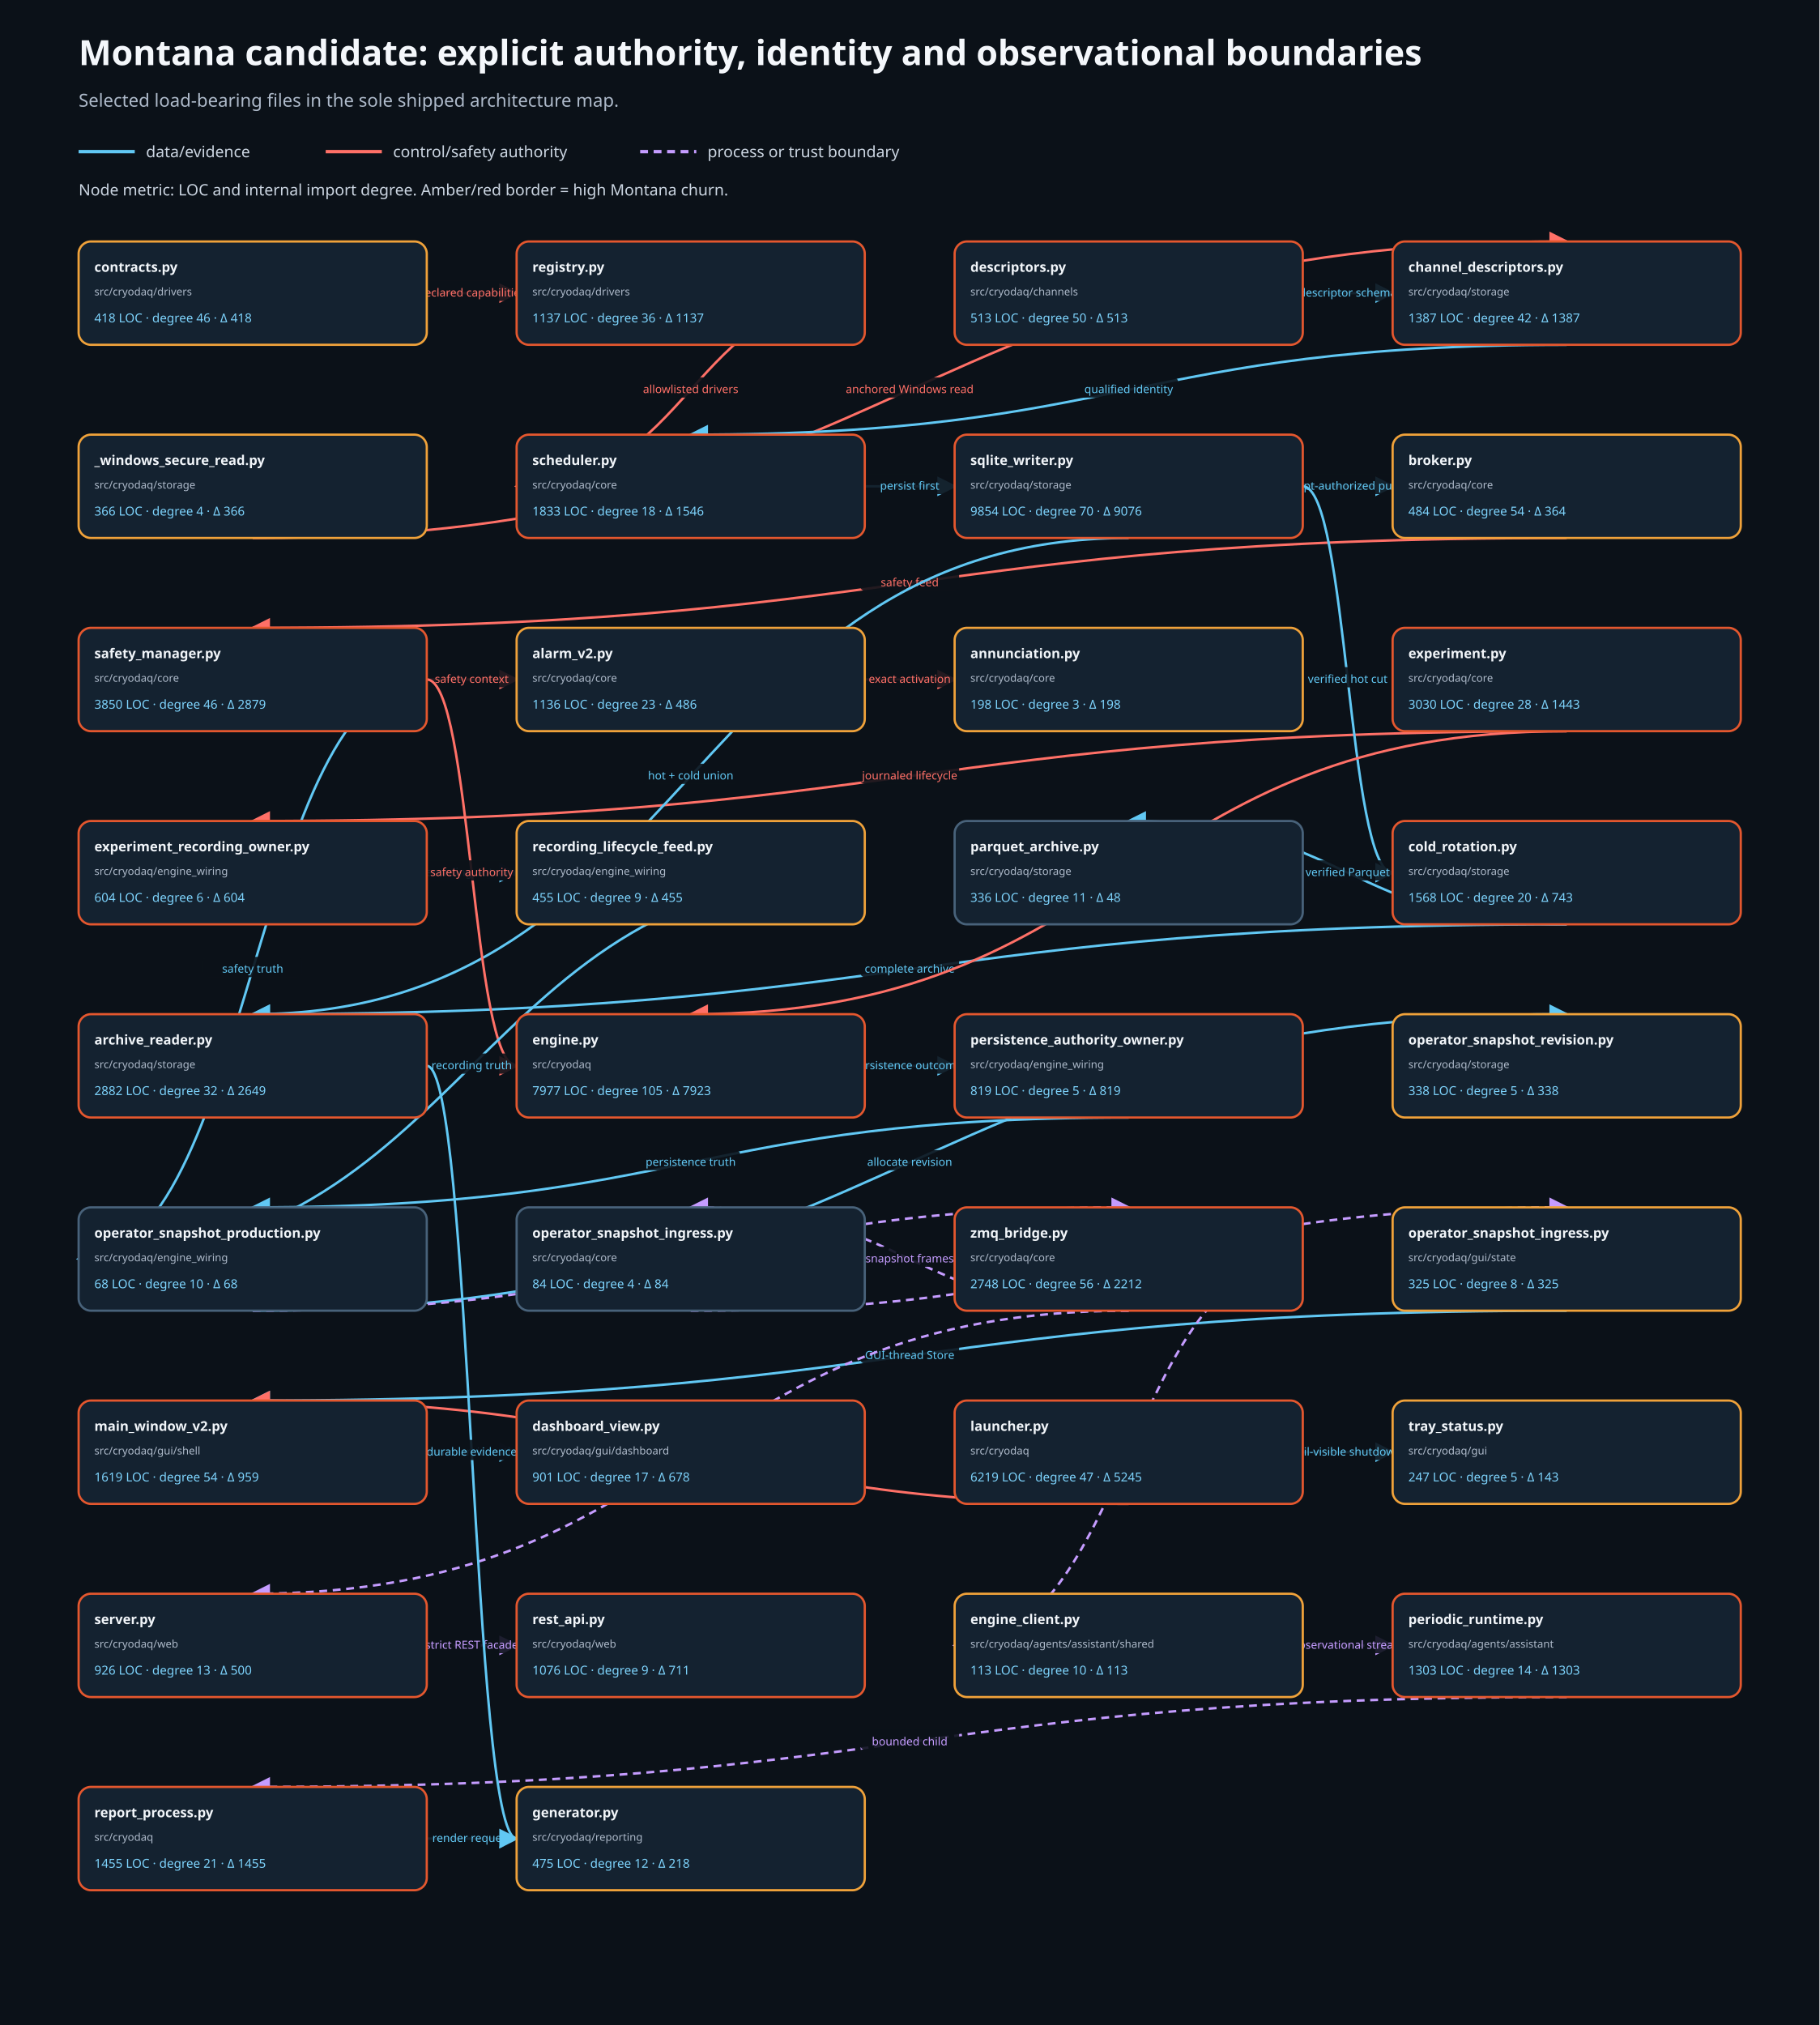
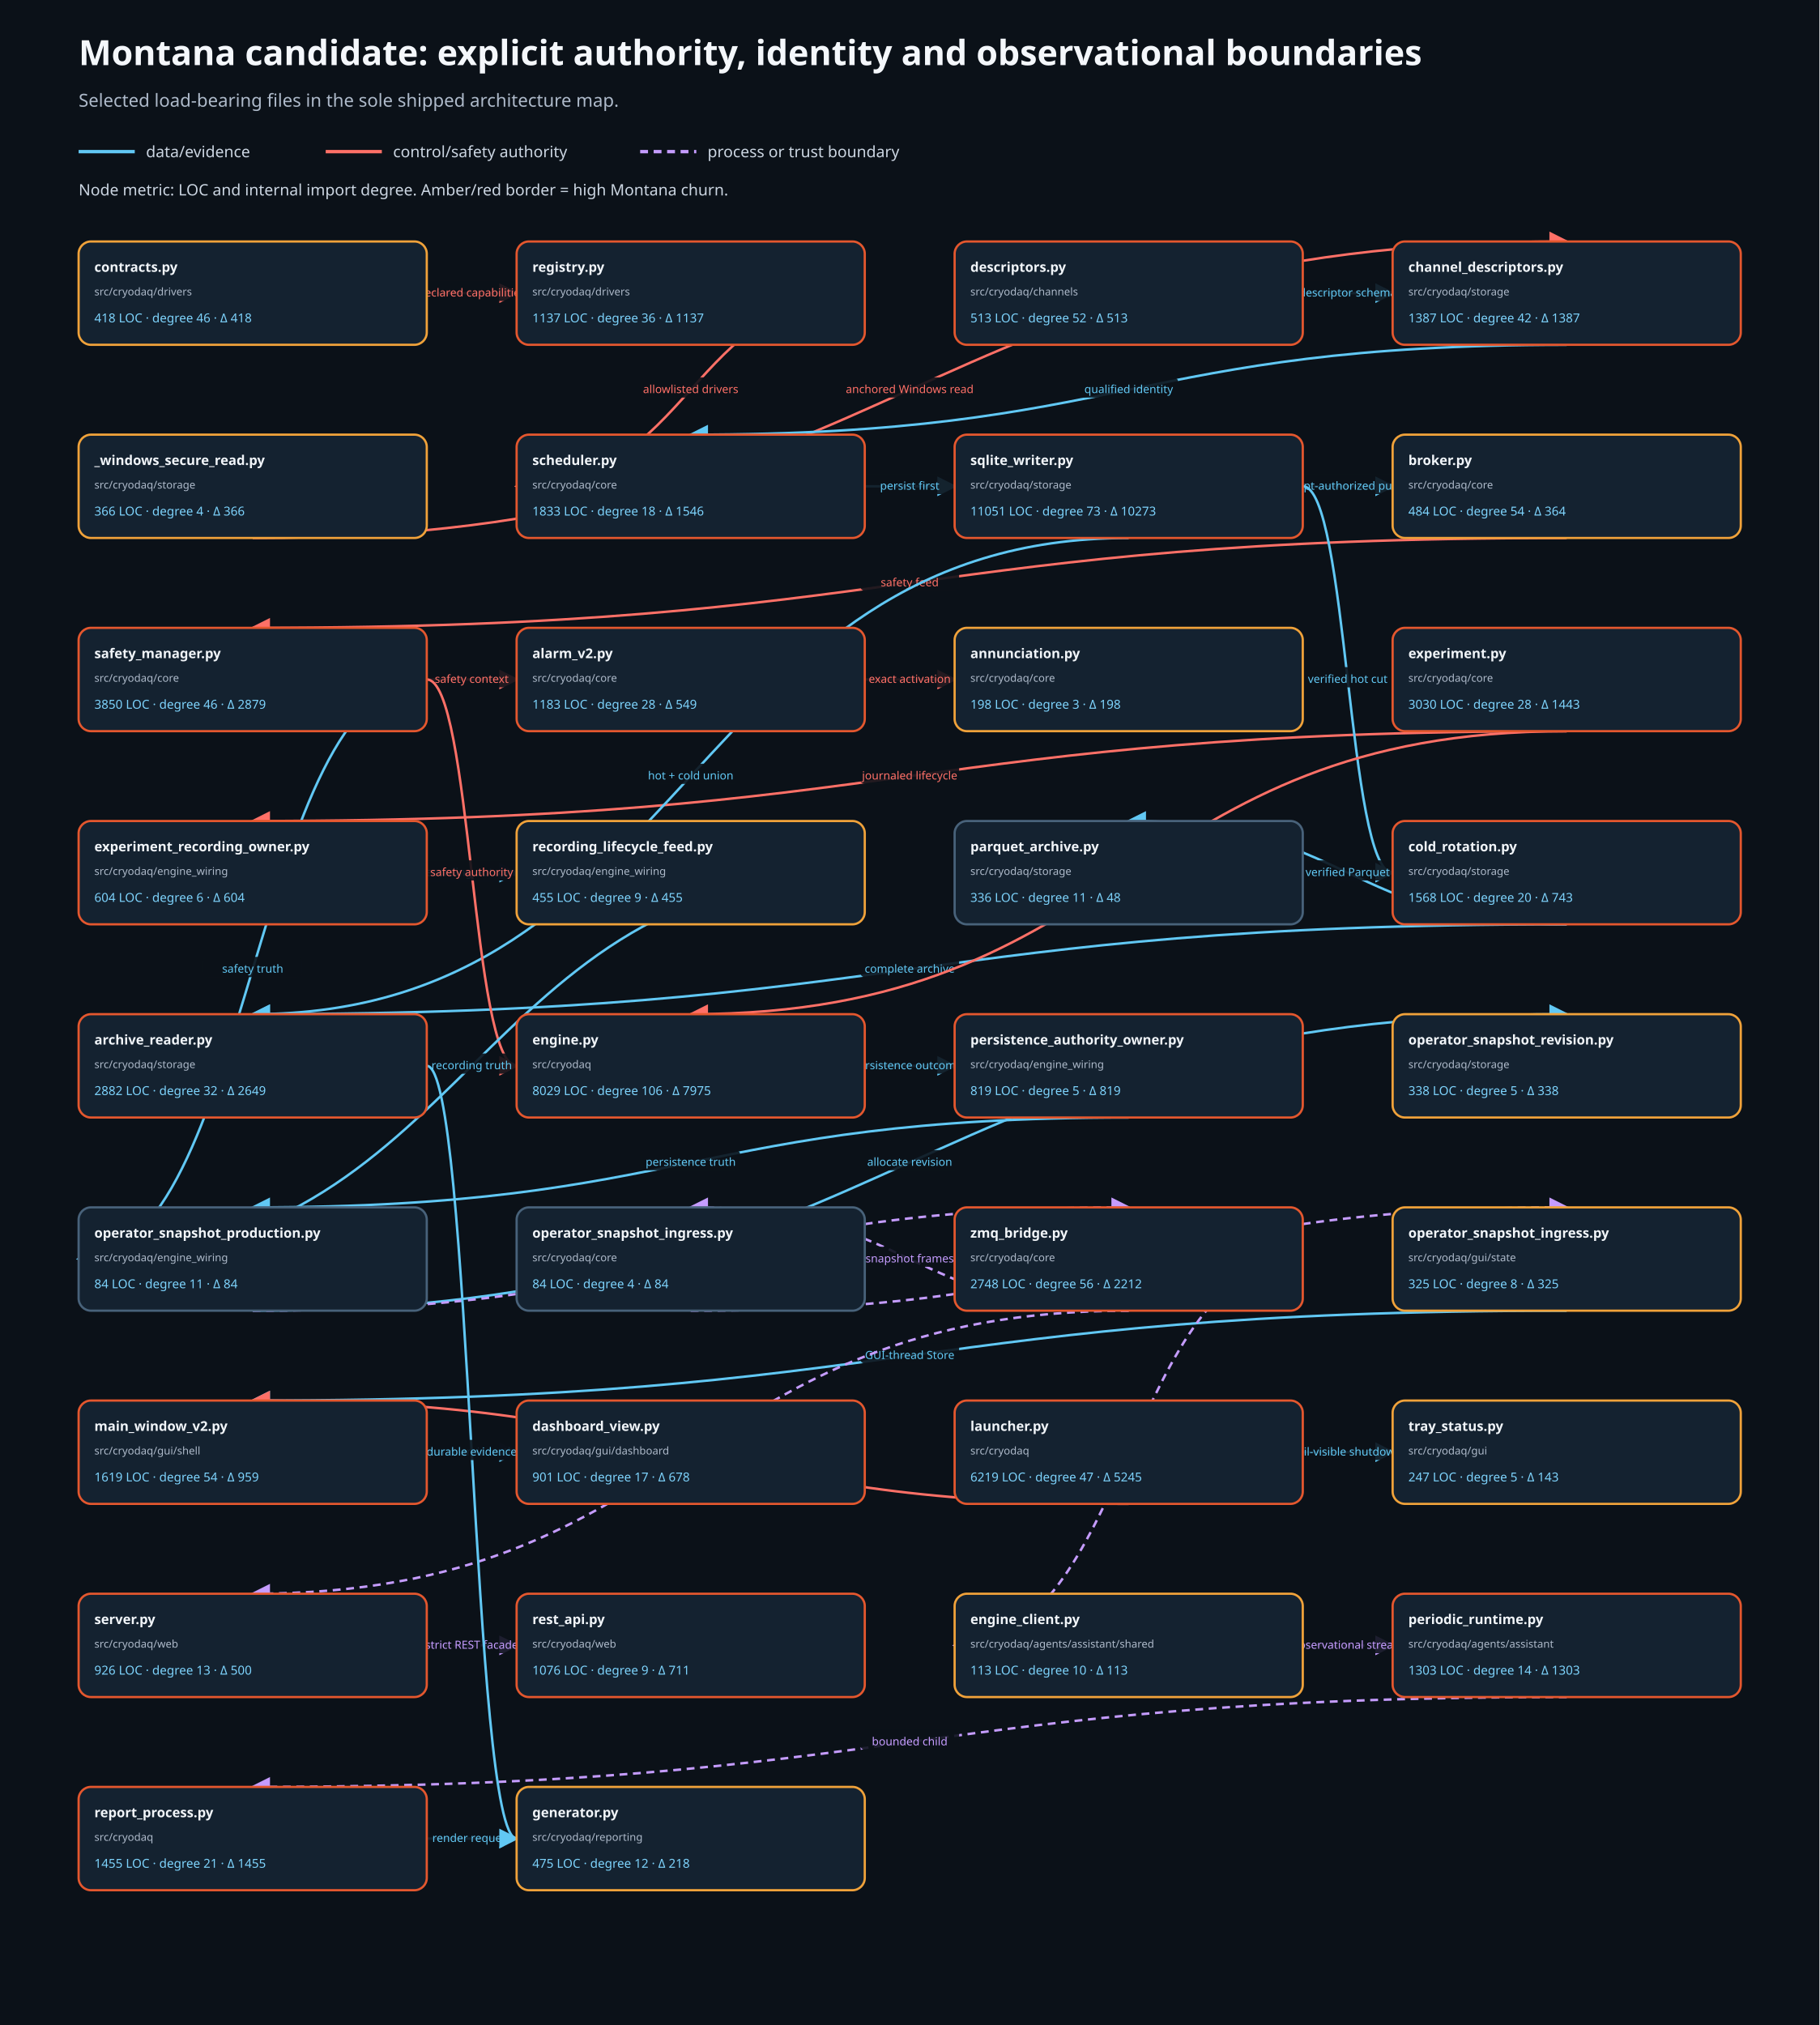
<svg xmlns="http://www.w3.org/2000/svg" role="img" aria-labelledby="title desc" viewBox="0 0 1620 1803" width="1620" height="1803">
  <defs>
    <marker id="dataArrow" markerWidth="8" markerHeight="8" refX="7" refY="4" orient="auto">
      <path d="M0,0 L8,4 L0,8 Z" fill="#61c8f4" />
    </marker>
    <marker id="controlArrow" markerWidth="8" markerHeight="8" refX="7" refY="4" orient="auto">
      <path d="M0,0 L8,4 L0,8 Z" fill="#ff7067" />
    </marker>
    <marker id="boundaryArrow" markerWidth="8" markerHeight="8" refX="7" refY="4" orient="auto">
      <path d="M0,0 L8,4 L0,8 Z" fill="#c59cff" />
    </marker>
  </defs>
  <rect width="100%" height="100%" fill="#0b1118" />
  <text x="70" y="58" fill="#f4f7fb" font-family="Segoe UI, sans-serif" font-size="31" font-weight="700">Montana candidate: explicit authority, identity and observational boundaries</text>
  <text x="70" y="95" fill="#aebaca" font-family="Segoe UI, sans-serif" font-size="16">Selected load-bearing files in the sole shipped architecture map.</text>
  <g aria-label="Legend" font-family="Segoe UI, sans-serif" font-size="14">
    <line x1="70" y1="135" x2="120" y2="135" stroke="#61c8f4" stroke-width="3" />
    <text x="130" y="140" fill="#cbd5e1">data/evidence</text>
    <line x1="290" y1="135" x2="340" y2="135" stroke="#ff7067" stroke-width="3" />
    <text x="350" y="140" fill="#cbd5e1">control/safety authority</text>
    <line x1="570" y1="135" x2="620" y2="135" stroke="#c59cff" stroke-width="3" stroke-dasharray="7 5" />
    <text x="630" y="140" fill="#cbd5e1">process or trust boundary</text>
    <text x="70" y="174" fill="#cbd5e1">Node metric: LOC and internal import degree. Amber/red border = high Montana churn.</text>
  </g>
  <g class="architecture-edges" fill="none">
    <path d="M380,261.0 C420.0,261.0 420.0,261.0 460,261.0" stroke="#ff7067" stroke-width="2.2" marker-end="url(#controlArrow)" />
    <rect x="376.0" y="250.0" width="88" height="18" rx="4" fill="#0b1118" opacity=".9" />
    <text x="420.0" y="264.0" text-anchor="middle" fill="#ff7067" font-family="Segoe UI, sans-serif" font-size="10">declared capabilities</text>
    <path d="M770,261.0 C615.0,261.0 615.0,433.0 460,433.0" stroke="#ff7067" stroke-width="2.2" marker-end="url(#controlArrow)" />
    <rect x="571.0" y="336.0" width="88" height="18" rx="4" fill="#0b1118" opacity=".9" />
    <text x="615.0" y="350.0" text-anchor="middle" fill="#ff7067" font-family="Segoe UI, sans-serif" font-size="10">allowlisted drivers</text>
    <path d="M1160,261.0 C1200.0,261.0 1200.0,261.0 1240,261.0" stroke="#61c8f4" stroke-width="2.2" marker-end="url(#dataArrow)" />
    <rect x="1156.0" y="250.0" width="88" height="18" rx="4" fill="#0b1118" opacity=".9" />
    <text x="1200.0" y="264.0" text-anchor="middle" fill="#61c8f4" font-family="Segoe UI, sans-serif" font-size="10">descriptor schema</text>
    <path d="M225.0,479 C810.0,479 810.0,215 1395.0,215" stroke="#ff7067" stroke-width="2.2" marker-end="url(#controlArrow)" />
    <rect x="766.0" y="336.0" width="88" height="18" rx="4" fill="#0b1118" opacity=".9" />
    <text x="810.0" y="350.0" text-anchor="middle" fill="#ff7067" font-family="Segoe UI, sans-serif" font-size="10">anchored Windows read</text>
    <path d="M1395.0,307 C1005.0,307 1005.0,387 615.0,387" stroke="#61c8f4" stroke-width="2.2" marker-end="url(#dataArrow)" />
    <rect x="961.0" y="336.0" width="88" height="18" rx="4" fill="#0b1118" opacity=".9" />
    <text x="1005.0" y="350.0" text-anchor="middle" fill="#61c8f4" font-family="Segoe UI, sans-serif" font-size="10">qualified identity</text>
    <path d="M770,433.0 C810.0,433.0 810.0,433.0 850,433.0" stroke="#61c8f4" stroke-width="2.2" marker-end="url(#dataArrow)" />
    <rect x="766.0" y="422.0" width="88" height="18" rx="4" fill="#0b1118" opacity=".9" />
    <text x="810.0" y="436.0" text-anchor="middle" fill="#61c8f4" font-family="Segoe UI, sans-serif" font-size="10">persist first</text>
    <path d="M1160,433.0 C1200.0,433.0 1200.0,433.0 1240,433.0" stroke="#61c8f4" stroke-width="2.2" marker-end="url(#dataArrow)" />
    <rect x="1156.0" y="422.0" width="88" height="18" rx="4" fill="#0b1118" opacity=".9" />
    <text x="1200.0" y="436.0" text-anchor="middle" fill="#61c8f4" font-family="Segoe UI, sans-serif" font-size="10">receipt-authorized publish</text>
    <path d="M1395.0,479 C810.0,479 810.0,559 225.0,559" stroke="#ff7067" stroke-width="2.2" marker-end="url(#controlArrow)" />
    <rect x="766.0" y="508.0" width="88" height="18" rx="4" fill="#0b1118" opacity=".9" />
    <text x="810.0" y="522.0" text-anchor="middle" fill="#ff7067" font-family="Segoe UI, sans-serif" font-size="10">safety feed</text>
    <path d="M380,605.0 C420.0,605.0 420.0,605.0 460,605.0" stroke="#ff7067" stroke-width="2.2" marker-end="url(#controlArrow)" />
    <rect x="376.0" y="594.0" width="88" height="18" rx="4" fill="#0b1118" opacity=".9" />
    <text x="420.0" y="608.0" text-anchor="middle" fill="#ff7067" font-family="Segoe UI, sans-serif" font-size="10">safety context</text>
    <path d="M770,605.0 C810.0,605.0 810.0,605.0 850,605.0" stroke="#ff7067" stroke-width="2.2" marker-end="url(#controlArrow)" />
    <rect x="766.0" y="594.0" width="88" height="18" rx="4" fill="#0b1118" opacity=".9" />
    <text x="810.0" y="608.0" text-anchor="middle" fill="#ff7067" font-family="Segoe UI, sans-serif" font-size="10">exact activation</text>
    <path d="M1395.0,651 C810.0,651 810.0,731 225.0,731" stroke="#ff7067" stroke-width="2.2" marker-end="url(#controlArrow)" />
    <rect x="766.0" y="680.0" width="88" height="18" rx="4" fill="#0b1118" opacity=".9" />
    <text x="810.0" y="694.0" text-anchor="middle" fill="#ff7067" font-family="Segoe UI, sans-serif" font-size="10">journaled lifecycle</text>
    <path d="M380,777.0 C420.0,777.0 420.0,777.0 460,777.0" stroke="#61c8f4" stroke-width="2.2" marker-end="url(#dataArrow)" />
    <rect x="376.0" y="766.0" width="88" height="18" rx="4" fill="#0b1118" opacity=".9" />
    <text x="420.0" y="780.0" text-anchor="middle" fill="#61c8f4" font-family="Segoe UI, sans-serif" font-size="10">recording outcome</text>
    <path d="M1160,433.0 C1200.0,433.0 1200.0,777.0 1240,777.0" stroke="#61c8f4" stroke-width="2.2" marker-end="url(#dataArrow)" />
    <rect x="1156.0" y="594.0" width="88" height="18" rx="4" fill="#0b1118" opacity=".9" />
    <text x="1200.0" y="608.0" text-anchor="middle" fill="#61c8f4" font-family="Segoe UI, sans-serif" font-size="10">verified hot cut</text>
    <path d="M1395.0,823 C1200.0,823 1200.0,731 1005.0,731" stroke="#61c8f4" stroke-width="2.2" marker-end="url(#dataArrow)" />
    <rect x="1156.0" y="766.0" width="88" height="18" rx="4" fill="#0b1118" opacity=".9" />
    <text x="1200.0" y="780.0" text-anchor="middle" fill="#61c8f4" font-family="Segoe UI, sans-serif" font-size="10">verified Parquet</text>
    <path d="M1395.0,823 C810.0,823 810.0,903 225.0,903" stroke="#61c8f4" stroke-width="2.2" marker-end="url(#dataArrow)" />
    <rect x="766.0" y="852.0" width="88" height="18" rx="4" fill="#0b1118" opacity=".9" />
    <text x="810.0" y="866.0" text-anchor="middle" fill="#61c8f4" font-family="Segoe UI, sans-serif" font-size="10">complete archive</text>
    <path d="M1005.0,479 C615.0,479 615.0,903 225.0,903" stroke="#61c8f4" stroke-width="2.2" marker-end="url(#dataArrow)" />
    <rect x="571.0" y="680.0" width="88" height="18" rx="4" fill="#0b1118" opacity=".9" />
    <text x="615.0" y="694.0" text-anchor="middle" fill="#61c8f4" font-family="Segoe UI, sans-serif" font-size="10">hot + cold union</text>
    <path d="M380,605.0 C420.0,605.0 420.0,949.0 460,949.0" stroke="#ff7067" stroke-width="2.2" marker-end="url(#controlArrow)" />
    <rect x="376.0" y="766.0" width="88" height="18" rx="4" fill="#0b1118" opacity=".9" />
    <text x="420.0" y="780.0" text-anchor="middle" fill="#ff7067" font-family="Segoe UI, sans-serif" font-size="10">safety authority</text>
    <path d="M1395.0,651 C1005.0,651 1005.0,903 615.0,903" stroke="#ff7067" stroke-width="2.2" marker-end="url(#controlArrow)" />
    <rect x="961.0" y="766.0" width="88" height="18" rx="4" fill="#0b1118" opacity=".9" />
    <text x="1005.0" y="780.0" text-anchor="middle" fill="#ff7067" font-family="Segoe UI, sans-serif" font-size="10">experiment commands</text>
    <path d="M770,949.0 C810.0,949.0 810.0,949.0 850,949.0" stroke="#61c8f4" stroke-width="2.2" marker-end="url(#dataArrow)" />
    <rect x="766.0" y="938.0" width="88" height="18" rx="4" fill="#0b1118" opacity=".9" />
    <text x="810.0" y="952.0" text-anchor="middle" fill="#61c8f4" font-family="Segoe UI, sans-serif" font-size="10">persistence outcomes</text>
    <path d="M770,777.0 C420.0,777.0 420.0,1121.0 70,1121.0" stroke="#61c8f4" stroke-width="2.2" marker-end="url(#dataArrow)" />
    <rect x="376.0" y="938.0" width="88" height="18" rx="4" fill="#0b1118" opacity=".9" />
    <text x="420.0" y="952.0" text-anchor="middle" fill="#61c8f4" font-family="Segoe UI, sans-serif" font-size="10">recording truth</text>
    <path d="M1005.0,995 C615.0,995 615.0,1075 225.0,1075" stroke="#61c8f4" stroke-width="2.2" marker-end="url(#dataArrow)" />
    <rect x="571.0" y="1024.0" width="88" height="18" rx="4" fill="#0b1118" opacity=".9" />
    <text x="615.0" y="1038.0" text-anchor="middle" fill="#61c8f4" font-family="Segoe UI, sans-serif" font-size="10">persistence truth</text>
    <path d="M380,605.0 C225.0,605.0 225.0,1121.0 70,1121.0" stroke="#61c8f4" stroke-width="2.2" marker-end="url(#dataArrow)" />
    <rect x="181.0" y="852.0" width="88" height="18" rx="4" fill="#0b1118" opacity=".9" />
    <text x="225.0" y="866.0" text-anchor="middle" fill="#61c8f4" font-family="Segoe UI, sans-serif" font-size="10">safety truth</text>
    <path d="M225.0,1167 C810.0,1167 810.0,903 1395.0,903" stroke="#61c8f4" stroke-width="2.2" marker-end="url(#dataArrow)" />
    <rect x="766.0" y="1024.0" width="88" height="18" rx="4" fill="#0b1118" opacity=".9" />
    <text x="810.0" y="1038.0" text-anchor="middle" fill="#61c8f4" font-family="Segoe UI, sans-serif" font-size="10">allocate revision</text>
    <path d="M225.0,1167 C615.0,1167 615.0,1075 1005.0,1075" stroke="#c59cff" stroke-width="2.2" marker-end="url(#boundaryArrow)" stroke-dasharray="7 5" />
    <rect x="571.0" y="1110.0" width="88" height="18" rx="4" fill="#0b1118" opacity=".9" />
    <text x="615.0" y="1124.0" text-anchor="middle" fill="#c59cff" font-family="Segoe UI, sans-serif" font-size="10">revisioned PUB</text>
    <path d="M1005.0,1167 C810.0,1167 810.0,1075 615.0,1075" stroke="#c59cff" stroke-width="2.2" marker-end="url(#boundaryArrow)" stroke-dasharray="7 5" />
    <rect x="766.0" y="1110.0" width="88" height="18" rx="4" fill="#0b1118" opacity=".9" />
    <text x="810.0" y="1124.0" text-anchor="middle" fill="#c59cff" font-family="Segoe UI, sans-serif" font-size="10">snapshot frames</text>
    <path d="M615.0,1167 C1005.0,1167 1005.0,1075 1395.0,1075" stroke="#c59cff" stroke-width="2.2" marker-end="url(#boundaryArrow)" stroke-dasharray="7 5" />
    <rect x="961.0" y="1110.0" width="88" height="18" rx="4" fill="#0b1118" opacity=".9" />
    <text x="1005.0" y="1124.0" text-anchor="middle" fill="#c59cff" font-family="Segoe UI, sans-serif" font-size="10">bounded queue</text>
    <path d="M1395.0,1167 C810.0,1167 810.0,1247 225.0,1247" stroke="#61c8f4" stroke-width="2.2" marker-end="url(#dataArrow)" />
    <rect x="766.0" y="1196.0" width="88" height="18" rx="4" fill="#0b1118" opacity=".9" />
    <text x="810.0" y="1210.0" text-anchor="middle" fill="#61c8f4" font-family="Segoe UI, sans-serif" font-size="10">GUI-thread Store</text>
    <path d="M380,1293.0 C420.0,1293.0 420.0,1293.0 460,1293.0" stroke="#61c8f4" stroke-width="2.2" marker-end="url(#dataArrow)" />
    <rect x="376.0" y="1282.0" width="88" height="18" rx="4" fill="#0b1118" opacity=".9" />
    <text x="420.0" y="1296.0" text-anchor="middle" fill="#61c8f4" font-family="Segoe UI, sans-serif" font-size="10">panoramic truth</text>
    <path d="M1005.0,1339 C615.0,1339 615.0,1247 225.0,1247" stroke="#ff7067" stroke-width="2.2" marker-end="url(#controlArrow)" />
    <rect x="571.0" y="1282.0" width="88" height="18" rx="4" fill="#0b1118" opacity=".9" />
    <text x="615.0" y="1296.0" text-anchor="middle" fill="#ff7067" font-family="Segoe UI, sans-serif" font-size="10">owns GUI lifecycle</text>
    <path d="M1160,1293.0 C1200.0,1293.0 1200.0,1293.0 1240,1293.0" stroke="#61c8f4" stroke-width="2.2" marker-end="url(#dataArrow)" />
    <rect x="1156.0" y="1282.0" width="88" height="18" rx="4" fill="#0b1118" opacity=".9" />
    <text x="1200.0" y="1296.0" text-anchor="middle" fill="#61c8f4" font-family="Segoe UI, sans-serif" font-size="10">fail-visible shutdown</text>
    <path d="M1005.0,1167 C615.0,1167 615.0,1419 225.0,1419" stroke="#c59cff" stroke-width="2.2" marker-end="url(#boundaryArrow)" stroke-dasharray="7 5" />
    <rect x="571.0" y="1282.0" width="88" height="18" rx="4" fill="#0b1118" opacity=".9" />
    <text x="615.0" y="1296.0" text-anchor="middle" fill="#c59cff" font-family="Segoe UI, sans-serif" font-size="10">monitoring transport</text>
    <path d="M380,1465.0 C420.0,1465.0 420.0,1465.0 460,1465.0" stroke="#c59cff" stroke-width="2.2" marker-end="url(#boundaryArrow)" stroke-dasharray="7 5" />
    <rect x="376.0" y="1454.0" width="88" height="18" rx="4" fill="#0b1118" opacity=".9" />
    <text x="420.0" y="1468.0" text-anchor="middle" fill="#c59cff" font-family="Segoe UI, sans-serif" font-size="10">strict REST facade</text>
    <path d="M1160,1121.0 C1005.0,1121.0 1005.0,1465.0 850,1465.0" stroke="#c59cff" stroke-width="2.2" marker-end="url(#boundaryArrow)" stroke-dasharray="7 5" />
    <rect x="961.0" y="1282.0" width="88" height="18" rx="4" fill="#0b1118" opacity=".9" />
    <text x="1005.0" y="1296.0" text-anchor="middle" fill="#c59cff" font-family="Segoe UI, sans-serif" font-size="10">allowlisted query</text>
    <path d="M1160,1465.0 C1200.0,1465.0 1200.0,1465.0 1240,1465.0" stroke="#c59cff" stroke-width="2.2" marker-end="url(#boundaryArrow)" stroke-dasharray="7 5" />
    <rect x="1156.0" y="1454.0" width="88" height="18" rx="4" fill="#0b1118" opacity=".9" />
    <text x="1200.0" y="1468.0" text-anchor="middle" fill="#c59cff" font-family="Segoe UI, sans-serif" font-size="10">observational stream</text>
    <path d="M1395.0,1511 C810.0,1511 810.0,1591 225.0,1591" stroke="#c59cff" stroke-width="2.2" marker-end="url(#boundaryArrow)" stroke-dasharray="7 5" />
    <rect x="766.0" y="1540.0" width="88" height="18" rx="4" fill="#0b1118" opacity=".9" />
    <text x="810.0" y="1554.0" text-anchor="middle" fill="#c59cff" font-family="Segoe UI, sans-serif" font-size="10">bounded child</text>
    <path d="M380,1637.0 C420.0,1637.0 420.0,1637.0 460,1637.0" stroke="#61c8f4" stroke-width="2.2" marker-end="url(#dataArrow)" />
    <rect x="376.0" y="1626.0" width="88" height="18" rx="4" fill="#0b1118" opacity=".9" />
    <text x="420.0" y="1640.0" text-anchor="middle" fill="#61c8f4" font-family="Segoe UI, sans-serif" font-size="10">render request</text>
    <path d="M380,949.0 C420.0,949.0 420.0,1637.0 460,1637.0" stroke="#61c8f4" stroke-width="2.2" marker-end="url(#dataArrow)" />
    <rect x="376.0" y="1282.0" width="88" height="18" rx="4" fill="#0b1118" opacity=".9" />
    <text x="420.0" y="1296.0" text-anchor="middle" fill="#61c8f4" font-family="Segoe UI, sans-serif" font-size="10">durable evidence</text>
  </g>
  <g class="important-files" font-family="Segoe UI, sans-serif">
    <g class="file-node" data-path="src/cryodaq/drivers/contracts.py" data-kind="blob" role="group" aria-label="src/cryodaq/drivers/contracts.py | 418 LOC | internal degree 46 | churn 418">
      <rect x="70" y="215" width="310" height="92" rx="11" fill="#142230" stroke="#f0a23a" stroke-width="2" />
      <text x="84" y="242" fill="#f1f5f9" font-size="12" font-weight="700">contracts.py</text>
      <text x="84" y="263" fill="#aebaca" font-size="9.5">src/cryodaq/drivers</text>
      <text x="84" y="287" fill="#7dd3fc" font-size="11">418 LOC · degree 46 · Δ 418</text>
    </g>
    <g class="file-node" data-path="src/cryodaq/drivers/registry.py" data-kind="blob" role="group" aria-label="src/cryodaq/drivers/registry.py | 1137 LOC | internal degree 36 | churn 1137">
      <rect x="460" y="215" width="310" height="92" rx="11" fill="#142230" stroke="#e4572e" stroke-width="2" />
      <text x="474" y="242" fill="#f1f5f9" font-size="12" font-weight="700">registry.py</text>
      <text x="474" y="263" fill="#aebaca" font-size="9.5">src/cryodaq/drivers</text>
      <text x="474" y="287" fill="#7dd3fc" font-size="11">1137 LOC · degree 36 · Δ 1137</text>
    </g>
-     <g class="file-node" data-path="src/cryodaq/channels/descriptors.py" data-kind="blob" role="group" aria-label="src/cryodaq/channels/descriptors.py | 513 LOC | internal degree 50 | churn 513">
+     <g class="file-node" data-path="src/cryodaq/channels/descriptors.py" data-kind="blob" role="group" aria-label="src/cryodaq/channels/descriptors.py | 513 LOC | internal degree 52 | churn 513">
      <rect x="850" y="215" width="310" height="92" rx="11" fill="#142230" stroke="#e4572e" stroke-width="2" />
      <text x="864" y="242" fill="#f1f5f9" font-size="12" font-weight="700">descriptors.py</text>
      <text x="864" y="263" fill="#aebaca" font-size="9.5">src/cryodaq/channels</text>
-       <text x="864" y="287" fill="#7dd3fc" font-size="11">513 LOC · degree 50 · Δ 513</text>
+       <text x="864" y="287" fill="#7dd3fc" font-size="11">513 LOC · degree 52 · Δ 513</text>
    </g>
    <g class="file-node" data-path="src/cryodaq/storage/channel_descriptors.py" data-kind="blob" role="group" aria-label="src/cryodaq/storage/channel_descriptors.py | 1387 LOC | internal degree 42 | churn 1387">
      <rect x="1240" y="215" width="310" height="92" rx="11" fill="#142230" stroke="#e4572e" stroke-width="2" />
      <text x="1254" y="242" fill="#f1f5f9" font-size="12" font-weight="700">channel_descriptors.py</text>
      <text x="1254" y="263" fill="#aebaca" font-size="9.5">src/cryodaq/storage</text>
      <text x="1254" y="287" fill="#7dd3fc" font-size="11">1387 LOC · degree 42 · Δ 1387</text>
    </g>
    <g class="file-node" data-path="src/cryodaq/storage/_windows_secure_read.py" data-kind="blob" role="group" aria-label="src/cryodaq/storage/_windows_secure_read.py | 366 LOC | internal degree 4 | churn 366">
      <rect x="70" y="387" width="310" height="92" rx="11" fill="#142230" stroke="#f0a23a" stroke-width="2" />
      <text x="84" y="414" fill="#f1f5f9" font-size="12" font-weight="700">_windows_secure_read.py</text>
      <text x="84" y="435" fill="#aebaca" font-size="9.5">src/cryodaq/storage</text>
      <text x="84" y="459" fill="#7dd3fc" font-size="11">366 LOC · degree 4 · Δ 366</text>
    </g>
    <g class="file-node" data-path="src/cryodaq/core/scheduler.py" data-kind="blob" role="group" aria-label="src/cryodaq/core/scheduler.py | 1833 LOC | internal degree 18 | churn 1546">
      <rect x="460" y="387" width="310" height="92" rx="11" fill="#142230" stroke="#e4572e" stroke-width="2" />
      <text x="474" y="414" fill="#f1f5f9" font-size="12" font-weight="700">scheduler.py</text>
      <text x="474" y="435" fill="#aebaca" font-size="9.5">src/cryodaq/core</text>
      <text x="474" y="459" fill="#7dd3fc" font-size="11">1833 LOC · degree 18 · Δ 1546</text>
    </g>
-     <g class="file-node" data-path="src/cryodaq/storage/sqlite_writer.py" data-kind="blob" role="group" aria-label="src/cryodaq/storage/sqlite_writer.py | 9854 LOC | internal degree 70 | churn 9076">
+     <g class="file-node" data-path="src/cryodaq/storage/sqlite_writer.py" data-kind="blob" role="group" aria-label="src/cryodaq/storage/sqlite_writer.py | 11051 LOC | internal degree 73 | churn 10273">
      <rect x="850" y="387" width="310" height="92" rx="11" fill="#142230" stroke="#e4572e" stroke-width="2" />
      <text x="864" y="414" fill="#f1f5f9" font-size="12" font-weight="700">sqlite_writer.py</text>
      <text x="864" y="435" fill="#aebaca" font-size="9.5">src/cryodaq/storage</text>
-       <text x="864" y="459" fill="#7dd3fc" font-size="11">9854 LOC · degree 70 · Δ 9076</text>
+       <text x="864" y="459" fill="#7dd3fc" font-size="11">11051 LOC · degree 73 · Δ 10273</text>
    </g>
    <g class="file-node" data-path="src/cryodaq/core/broker.py" data-kind="blob" role="group" aria-label="src/cryodaq/core/broker.py | 484 LOC | internal degree 54 | churn 364">
      <rect x="1240" y="387" width="310" height="92" rx="11" fill="#142230" stroke="#f0a23a" stroke-width="2" />
      <text x="1254" y="414" fill="#f1f5f9" font-size="12" font-weight="700">broker.py</text>
      <text x="1254" y="435" fill="#aebaca" font-size="9.5">src/cryodaq/core</text>
      <text x="1254" y="459" fill="#7dd3fc" font-size="11">484 LOC · degree 54 · Δ 364</text>
    </g>
    <g class="file-node" data-path="src/cryodaq/core/safety_manager.py" data-kind="blob" role="group" aria-label="src/cryodaq/core/safety_manager.py | 3850 LOC | internal degree 46 | churn 2879">
      <rect x="70" y="559" width="310" height="92" rx="11" fill="#142230" stroke="#e4572e" stroke-width="2" />
      <text x="84" y="586" fill="#f1f5f9" font-size="12" font-weight="700">safety_manager.py</text>
      <text x="84" y="607" fill="#aebaca" font-size="9.5">src/cryodaq/core</text>
      <text x="84" y="631" fill="#7dd3fc" font-size="11">3850 LOC · degree 46 · Δ 2879</text>
    </g>
-     <g class="file-node" data-path="src/cryodaq/core/alarm_v2.py" data-kind="blob" role="group" aria-label="src/cryodaq/core/alarm_v2.py | 1136 LOC | internal degree 23 | churn 486">
-       <rect x="460" y="559" width="310" height="92" rx="11" fill="#142230" stroke="#f0a23a" stroke-width="2" />
+     <g class="file-node" data-path="src/cryodaq/core/alarm_v2.py" data-kind="blob" role="group" aria-label="src/cryodaq/core/alarm_v2.py | 1183 LOC | internal degree 28 | churn 549">
+       <rect x="460" y="559" width="310" height="92" rx="11" fill="#142230" stroke="#e4572e" stroke-width="2" />
      <text x="474" y="586" fill="#f1f5f9" font-size="12" font-weight="700">alarm_v2.py</text>
      <text x="474" y="607" fill="#aebaca" font-size="9.5">src/cryodaq/core</text>
-       <text x="474" y="631" fill="#7dd3fc" font-size="11">1136 LOC · degree 23 · Δ 486</text>
+       <text x="474" y="631" fill="#7dd3fc" font-size="11">1183 LOC · degree 28 · Δ 549</text>
    </g>
    <g class="file-node" data-path="src/cryodaq/core/annunciation.py" data-kind="blob" role="group" aria-label="src/cryodaq/core/annunciation.py | 198 LOC | internal degree 3 | churn 198">
      <rect x="850" y="559" width="310" height="92" rx="11" fill="#142230" stroke="#f0a23a" stroke-width="2" />
      <text x="864" y="586" fill="#f1f5f9" font-size="12" font-weight="700">annunciation.py</text>
      <text x="864" y="607" fill="#aebaca" font-size="9.5">src/cryodaq/core</text>
      <text x="864" y="631" fill="#7dd3fc" font-size="11">198 LOC · degree 3 · Δ 198</text>
    </g>
    <g class="file-node" data-path="src/cryodaq/core/experiment.py" data-kind="blob" role="group" aria-label="src/cryodaq/core/experiment.py | 3030 LOC | internal degree 28 | churn 1443">
      <rect x="1240" y="559" width="310" height="92" rx="11" fill="#142230" stroke="#e4572e" stroke-width="2" />
      <text x="1254" y="586" fill="#f1f5f9" font-size="12" font-weight="700">experiment.py</text>
      <text x="1254" y="607" fill="#aebaca" font-size="9.5">src/cryodaq/core</text>
      <text x="1254" y="631" fill="#7dd3fc" font-size="11">3030 LOC · degree 28 · Δ 1443</text>
    </g>
    <g class="file-node" data-path="src/cryodaq/engine_wiring/experiment_recording_owner.py" data-kind="blob" role="group" aria-label="src/cryodaq/engine_wiring/experiment_recording_owner.py | 604 LOC | internal degree 6 | churn 604">
      <rect x="70" y="731" width="310" height="92" rx="11" fill="#142230" stroke="#e4572e" stroke-width="2" />
      <text x="84" y="758" fill="#f1f5f9" font-size="12" font-weight="700">experiment_recording_owner.py</text>
      <text x="84" y="779" fill="#aebaca" font-size="9.5">src/cryodaq/engine_wiring</text>
      <text x="84" y="803" fill="#7dd3fc" font-size="11">604 LOC · degree 6 · Δ 604</text>
    </g>
    <g class="file-node" data-path="src/cryodaq/engine_wiring/recording_lifecycle_feed.py" data-kind="blob" role="group" aria-label="src/cryodaq/engine_wiring/recording_lifecycle_feed.py | 455 LOC | internal degree 9 | churn 455">
      <rect x="460" y="731" width="310" height="92" rx="11" fill="#142230" stroke="#f0a23a" stroke-width="2" />
      <text x="474" y="758" fill="#f1f5f9" font-size="12" font-weight="700">recording_lifecycle_feed.py</text>
      <text x="474" y="779" fill="#aebaca" font-size="9.5">src/cryodaq/engine_wiring</text>
      <text x="474" y="803" fill="#7dd3fc" font-size="11">455 LOC · degree 9 · Δ 455</text>
    </g>
    <g class="file-node" data-path="src/cryodaq/storage/parquet_archive.py" data-kind="blob" role="group" aria-label="src/cryodaq/storage/parquet_archive.py | 336 LOC | internal degree 11 | churn 48">
      <rect x="850" y="731" width="310" height="92" rx="11" fill="#142230" stroke="#48627a" stroke-width="2" />
      <text x="864" y="758" fill="#f1f5f9" font-size="12" font-weight="700">parquet_archive.py</text>
      <text x="864" y="779" fill="#aebaca" font-size="9.5">src/cryodaq/storage</text>
      <text x="864" y="803" fill="#7dd3fc" font-size="11">336 LOC · degree 11 · Δ 48</text>
    </g>
    <g class="file-node" data-path="src/cryodaq/storage/cold_rotation.py" data-kind="blob" role="group" aria-label="src/cryodaq/storage/cold_rotation.py | 1568 LOC | internal degree 20 | churn 743">
      <rect x="1240" y="731" width="310" height="92" rx="11" fill="#142230" stroke="#e4572e" stroke-width="2" />
      <text x="1254" y="758" fill="#f1f5f9" font-size="12" font-weight="700">cold_rotation.py</text>
      <text x="1254" y="779" fill="#aebaca" font-size="9.5">src/cryodaq/storage</text>
      <text x="1254" y="803" fill="#7dd3fc" font-size="11">1568 LOC · degree 20 · Δ 743</text>
    </g>
    <g class="file-node" data-path="src/cryodaq/storage/archive_reader.py" data-kind="blob" role="group" aria-label="src/cryodaq/storage/archive_reader.py | 2882 LOC | internal degree 32 | churn 2649">
      <rect x="70" y="903" width="310" height="92" rx="11" fill="#142230" stroke="#e4572e" stroke-width="2" />
      <text x="84" y="930" fill="#f1f5f9" font-size="12" font-weight="700">archive_reader.py</text>
      <text x="84" y="951" fill="#aebaca" font-size="9.5">src/cryodaq/storage</text>
      <text x="84" y="975" fill="#7dd3fc" font-size="11">2882 LOC · degree 32 · Δ 2649</text>
    </g>
-     <g class="file-node" data-path="src/cryodaq/engine.py" data-kind="blob" role="group" aria-label="src/cryodaq/engine.py | 7977 LOC | internal degree 105 | churn 7923">
+     <g class="file-node" data-path="src/cryodaq/engine.py" data-kind="blob" role="group" aria-label="src/cryodaq/engine.py | 8029 LOC | internal degree 106 | churn 7975">
      <rect x="460" y="903" width="310" height="92" rx="11" fill="#142230" stroke="#e4572e" stroke-width="2" />
      <text x="474" y="930" fill="#f1f5f9" font-size="12" font-weight="700">engine.py</text>
      <text x="474" y="951" fill="#aebaca" font-size="9.5">src/cryodaq</text>
-       <text x="474" y="975" fill="#7dd3fc" font-size="11">7977 LOC · degree 105 · Δ 7923</text>
+       <text x="474" y="975" fill="#7dd3fc" font-size="11">8029 LOC · degree 106 · Δ 7975</text>
    </g>
    <g class="file-node" data-path="src/cryodaq/engine_wiring/persistence_authority_owner.py" data-kind="blob" role="group" aria-label="src/cryodaq/engine_wiring/persistence_authority_owner.py | 819 LOC | internal degree 5 | churn 819">
      <rect x="850" y="903" width="310" height="92" rx="11" fill="#142230" stroke="#e4572e" stroke-width="2" />
      <text x="864" y="930" fill="#f1f5f9" font-size="12" font-weight="700">persistence_authority_owner.py</text>
      <text x="864" y="951" fill="#aebaca" font-size="9.5">src/cryodaq/engine_wiring</text>
      <text x="864" y="975" fill="#7dd3fc" font-size="11">819 LOC · degree 5 · Δ 819</text>
    </g>
    <g class="file-node" data-path="src/cryodaq/storage/operator_snapshot_revision.py" data-kind="blob" role="group" aria-label="src/cryodaq/storage/operator_snapshot_revision.py | 338 LOC | internal degree 5 | churn 338">
      <rect x="1240" y="903" width="310" height="92" rx="11" fill="#142230" stroke="#f0a23a" stroke-width="2" />
      <text x="1254" y="930" fill="#f1f5f9" font-size="12" font-weight="700">operator_snapshot_revision.py</text>
      <text x="1254" y="951" fill="#aebaca" font-size="9.5">src/cryodaq/storage</text>
      <text x="1254" y="975" fill="#7dd3fc" font-size="11">338 LOC · degree 5 · Δ 338</text>
    </g>
-     <g class="file-node" data-path="src/cryodaq/engine_wiring/operator_snapshot_production.py" data-kind="blob" role="group" aria-label="src/cryodaq/engine_wiring/operator_snapshot_production.py | 68 LOC | internal degree 10 | churn 68">
+     <g class="file-node" data-path="src/cryodaq/engine_wiring/operator_snapshot_production.py" data-kind="blob" role="group" aria-label="src/cryodaq/engine_wiring/operator_snapshot_production.py | 84 LOC | internal degree 11 | churn 84">
      <rect x="70" y="1075" width="310" height="92" rx="11" fill="#142230" stroke="#48627a" stroke-width="2" />
      <text x="84" y="1102" fill="#f1f5f9" font-size="12" font-weight="700">operator_snapshot_production.py</text>
      <text x="84" y="1123" fill="#aebaca" font-size="9.5">src/cryodaq/engine_wiring</text>
-       <text x="84" y="1147" fill="#7dd3fc" font-size="11">68 LOC · degree 10 · Δ 68</text>
+       <text x="84" y="1147" fill="#7dd3fc" font-size="11">84 LOC · degree 11 · Δ 84</text>
    </g>
    <g class="file-node" data-path="src/cryodaq/core/operator_snapshot_ingress.py" data-kind="blob" role="group" aria-label="src/cryodaq/core/operator_snapshot_ingress.py | 84 LOC | internal degree 4 | churn 84">
      <rect x="460" y="1075" width="310" height="92" rx="11" fill="#142230" stroke="#48627a" stroke-width="2" />
      <text x="474" y="1102" fill="#f1f5f9" font-size="12" font-weight="700">operator_snapshot_ingress.py</text>
      <text x="474" y="1123" fill="#aebaca" font-size="9.5">src/cryodaq/core</text>
      <text x="474" y="1147" fill="#7dd3fc" font-size="11">84 LOC · degree 4 · Δ 84</text>
    </g>
    <g class="file-node" data-path="src/cryodaq/core/zmq_bridge.py" data-kind="blob" role="group" aria-label="src/cryodaq/core/zmq_bridge.py | 2748 LOC | internal degree 56 | churn 2212">
      <rect x="850" y="1075" width="310" height="92" rx="11" fill="#142230" stroke="#e4572e" stroke-width="2" />
      <text x="864" y="1102" fill="#f1f5f9" font-size="12" font-weight="700">zmq_bridge.py</text>
      <text x="864" y="1123" fill="#aebaca" font-size="9.5">src/cryodaq/core</text>
      <text x="864" y="1147" fill="#7dd3fc" font-size="11">2748 LOC · degree 56 · Δ 2212</text>
    </g>
    <g class="file-node" data-path="src/cryodaq/gui/state/operator_snapshot_ingress.py" data-kind="blob" role="group" aria-label="src/cryodaq/gui/state/operator_snapshot_ingress.py | 325 LOC | internal degree 8 | churn 325">
      <rect x="1240" y="1075" width="310" height="92" rx="11" fill="#142230" stroke="#f0a23a" stroke-width="2" />
      <text x="1254" y="1102" fill="#f1f5f9" font-size="12" font-weight="700">operator_snapshot_ingress.py</text>
      <text x="1254" y="1123" fill="#aebaca" font-size="9.5">src/cryodaq/gui/state</text>
      <text x="1254" y="1147" fill="#7dd3fc" font-size="11">325 LOC · degree 8 · Δ 325</text>
    </g>
    <g class="file-node" data-path="src/cryodaq/gui/shell/main_window_v2.py" data-kind="blob" role="group" aria-label="src/cryodaq/gui/shell/main_window_v2.py | 1619 LOC | internal degree 54 | churn 959">
      <rect x="70" y="1247" width="310" height="92" rx="11" fill="#142230" stroke="#e4572e" stroke-width="2" />
      <text x="84" y="1274" fill="#f1f5f9" font-size="12" font-weight="700">main_window_v2.py</text>
      <text x="84" y="1295" fill="#aebaca" font-size="9.5">src/cryodaq/gui/shell</text>
      <text x="84" y="1319" fill="#7dd3fc" font-size="11">1619 LOC · degree 54 · Δ 959</text>
    </g>
    <g class="file-node" data-path="src/cryodaq/gui/dashboard/dashboard_view.py" data-kind="blob" role="group" aria-label="src/cryodaq/gui/dashboard/dashboard_view.py | 901 LOC | internal degree 17 | churn 678">
      <rect x="460" y="1247" width="310" height="92" rx="11" fill="#142230" stroke="#e4572e" stroke-width="2" />
      <text x="474" y="1274" fill="#f1f5f9" font-size="12" font-weight="700">dashboard_view.py</text>
      <text x="474" y="1295" fill="#aebaca" font-size="9.5">src/cryodaq/gui/dashboard</text>
      <text x="474" y="1319" fill="#7dd3fc" font-size="11">901 LOC · degree 17 · Δ 678</text>
    </g>
    <g class="file-node" data-path="src/cryodaq/launcher.py" data-kind="blob" role="group" aria-label="src/cryodaq/launcher.py | 6219 LOC | internal degree 47 | churn 5245">
      <rect x="850" y="1247" width="310" height="92" rx="11" fill="#142230" stroke="#e4572e" stroke-width="2" />
      <text x="864" y="1274" fill="#f1f5f9" font-size="12" font-weight="700">launcher.py</text>
      <text x="864" y="1295" fill="#aebaca" font-size="9.5">src/cryodaq</text>
      <text x="864" y="1319" fill="#7dd3fc" font-size="11">6219 LOC · degree 47 · Δ 5245</text>
    </g>
    <g class="file-node" data-path="src/cryodaq/gui/tray_status.py" data-kind="blob" role="group" aria-label="src/cryodaq/gui/tray_status.py | 247 LOC | internal degree 5 | churn 143">
      <rect x="1240" y="1247" width="310" height="92" rx="11" fill="#142230" stroke="#f0a23a" stroke-width="2" />
      <text x="1254" y="1274" fill="#f1f5f9" font-size="12" font-weight="700">tray_status.py</text>
      <text x="1254" y="1295" fill="#aebaca" font-size="9.5">src/cryodaq/gui</text>
      <text x="1254" y="1319" fill="#7dd3fc" font-size="11">247 LOC · degree 5 · Δ 143</text>
    </g>
    <g class="file-node" data-path="src/cryodaq/web/server.py" data-kind="blob" role="group" aria-label="src/cryodaq/web/server.py | 926 LOC | internal degree 13 | churn 500">
      <rect x="70" y="1419" width="310" height="92" rx="11" fill="#142230" stroke="#e4572e" stroke-width="2" />
      <text x="84" y="1446" fill="#f1f5f9" font-size="12" font-weight="700">server.py</text>
      <text x="84" y="1467" fill="#aebaca" font-size="9.5">src/cryodaq/web</text>
      <text x="84" y="1491" fill="#7dd3fc" font-size="11">926 LOC · degree 13 · Δ 500</text>
    </g>
    <g class="file-node" data-path="src/cryodaq/web/rest_api.py" data-kind="blob" role="group" aria-label="src/cryodaq/web/rest_api.py | 1076 LOC | internal degree 9 | churn 711">
      <rect x="460" y="1419" width="310" height="92" rx="11" fill="#142230" stroke="#e4572e" stroke-width="2" />
      <text x="474" y="1446" fill="#f1f5f9" font-size="12" font-weight="700">rest_api.py</text>
      <text x="474" y="1467" fill="#aebaca" font-size="9.5">src/cryodaq/web</text>
      <text x="474" y="1491" fill="#7dd3fc" font-size="11">1076 LOC · degree 9 · Δ 711</text>
    </g>
    <g class="file-node" data-path="src/cryodaq/agents/assistant/shared/engine_client.py" data-kind="blob" role="group" aria-label="src/cryodaq/agents/assistant/shared/engine_client.py | 113 LOC | internal degree 10 | churn 113">
      <rect x="850" y="1419" width="310" height="92" rx="11" fill="#142230" stroke="#f0a23a" stroke-width="2" />
      <text x="864" y="1446" fill="#f1f5f9" font-size="12" font-weight="700">engine_client.py</text>
      <text x="864" y="1467" fill="#aebaca" font-size="9.5">src/cryodaq/agents/assistant/shared</text>
      <text x="864" y="1491" fill="#7dd3fc" font-size="11">113 LOC · degree 10 · Δ 113</text>
    </g>
    <g class="file-node" data-path="src/cryodaq/agents/assistant/periodic_runtime.py" data-kind="blob" role="group" aria-label="src/cryodaq/agents/assistant/periodic_runtime.py | 1303 LOC | internal degree 14 | churn 1303">
      <rect x="1240" y="1419" width="310" height="92" rx="11" fill="#142230" stroke="#e4572e" stroke-width="2" />
      <text x="1254" y="1446" fill="#f1f5f9" font-size="12" font-weight="700">periodic_runtime.py</text>
      <text x="1254" y="1467" fill="#aebaca" font-size="9.5">src/cryodaq/agents/assistant</text>
      <text x="1254" y="1491" fill="#7dd3fc" font-size="11">1303 LOC · degree 14 · Δ 1303</text>
    </g>
    <g class="file-node" data-path="src/cryodaq/report_process.py" data-kind="blob" role="group" aria-label="src/cryodaq/report_process.py | 1455 LOC | internal degree 21 | churn 1455">
      <rect x="70" y="1591" width="310" height="92" rx="11" fill="#142230" stroke="#e4572e" stroke-width="2" />
      <text x="84" y="1618" fill="#f1f5f9" font-size="12" font-weight="700">report_process.py</text>
      <text x="84" y="1639" fill="#aebaca" font-size="9.5">src/cryodaq</text>
      <text x="84" y="1663" fill="#7dd3fc" font-size="11">1455 LOC · degree 21 · Δ 1455</text>
    </g>
    <g class="file-node" data-path="src/cryodaq/reporting/generator.py" data-kind="blob" role="group" aria-label="src/cryodaq/reporting/generator.py | 475 LOC | internal degree 12 | churn 218">
      <rect x="460" y="1591" width="310" height="92" rx="11" fill="#142230" stroke="#f0a23a" stroke-width="2" />
      <text x="474" y="1618" fill="#f1f5f9" font-size="12" font-weight="700">generator.py</text>
      <text x="474" y="1639" fill="#aebaca" font-size="9.5">src/cryodaq/reporting</text>
      <text x="474" y="1663" fill="#7dd3fc" font-size="11">475 LOC · degree 12 · Δ 218</text>
    </g>
  </g>
</svg>
